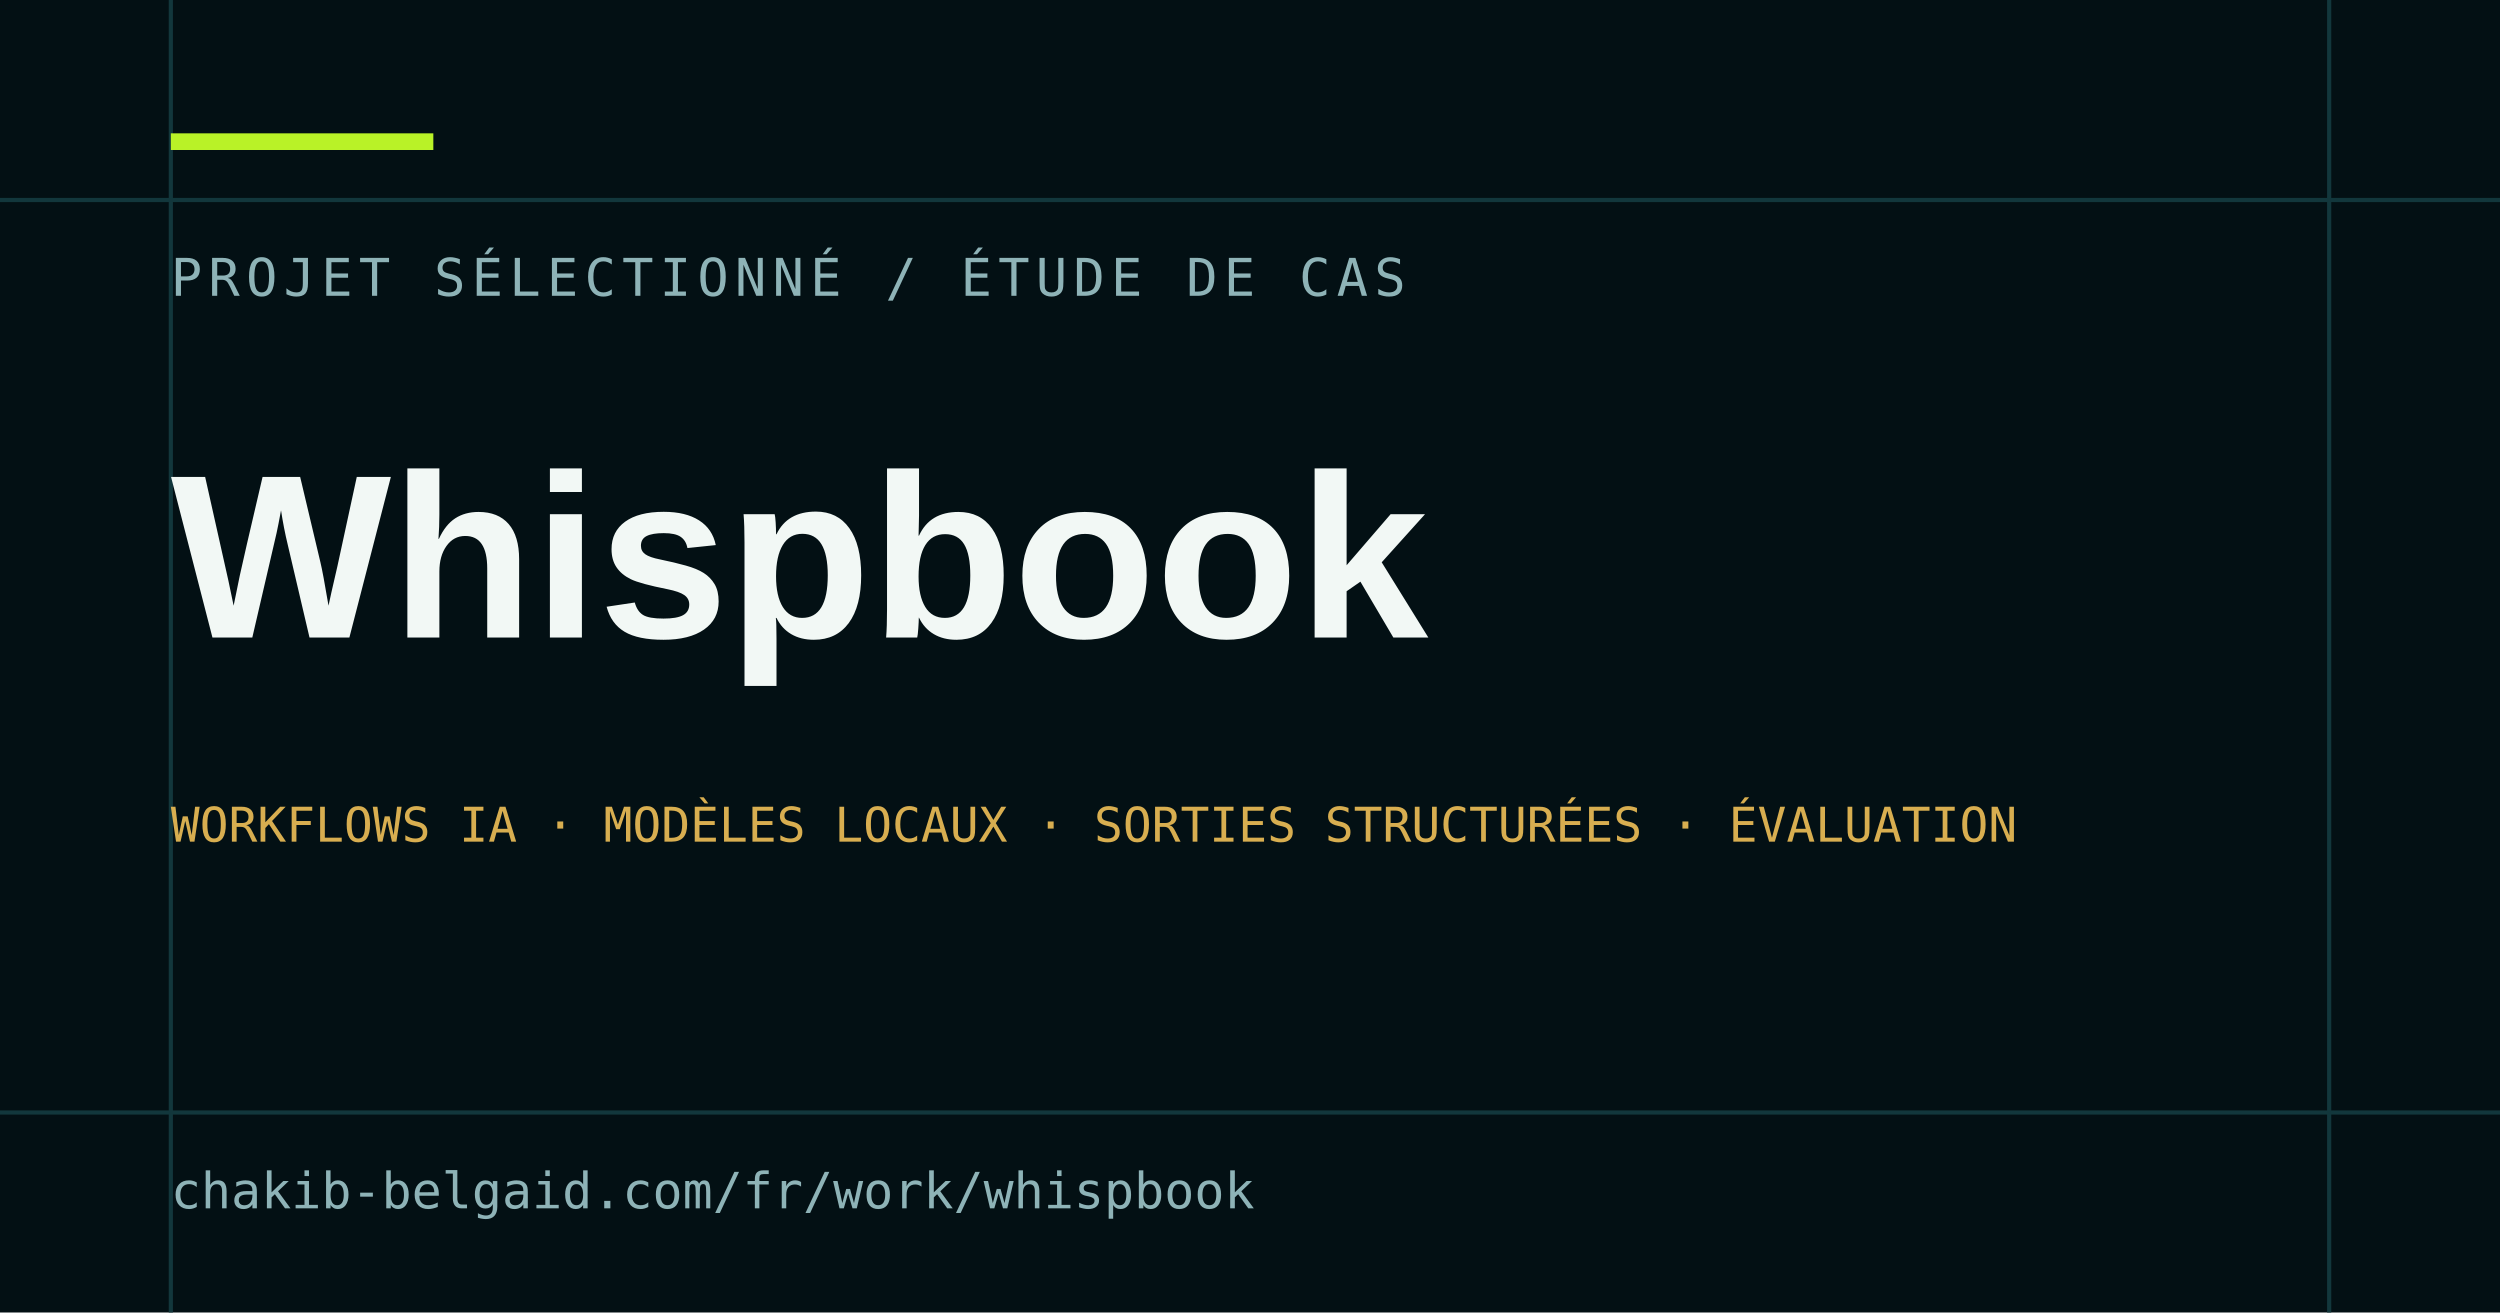
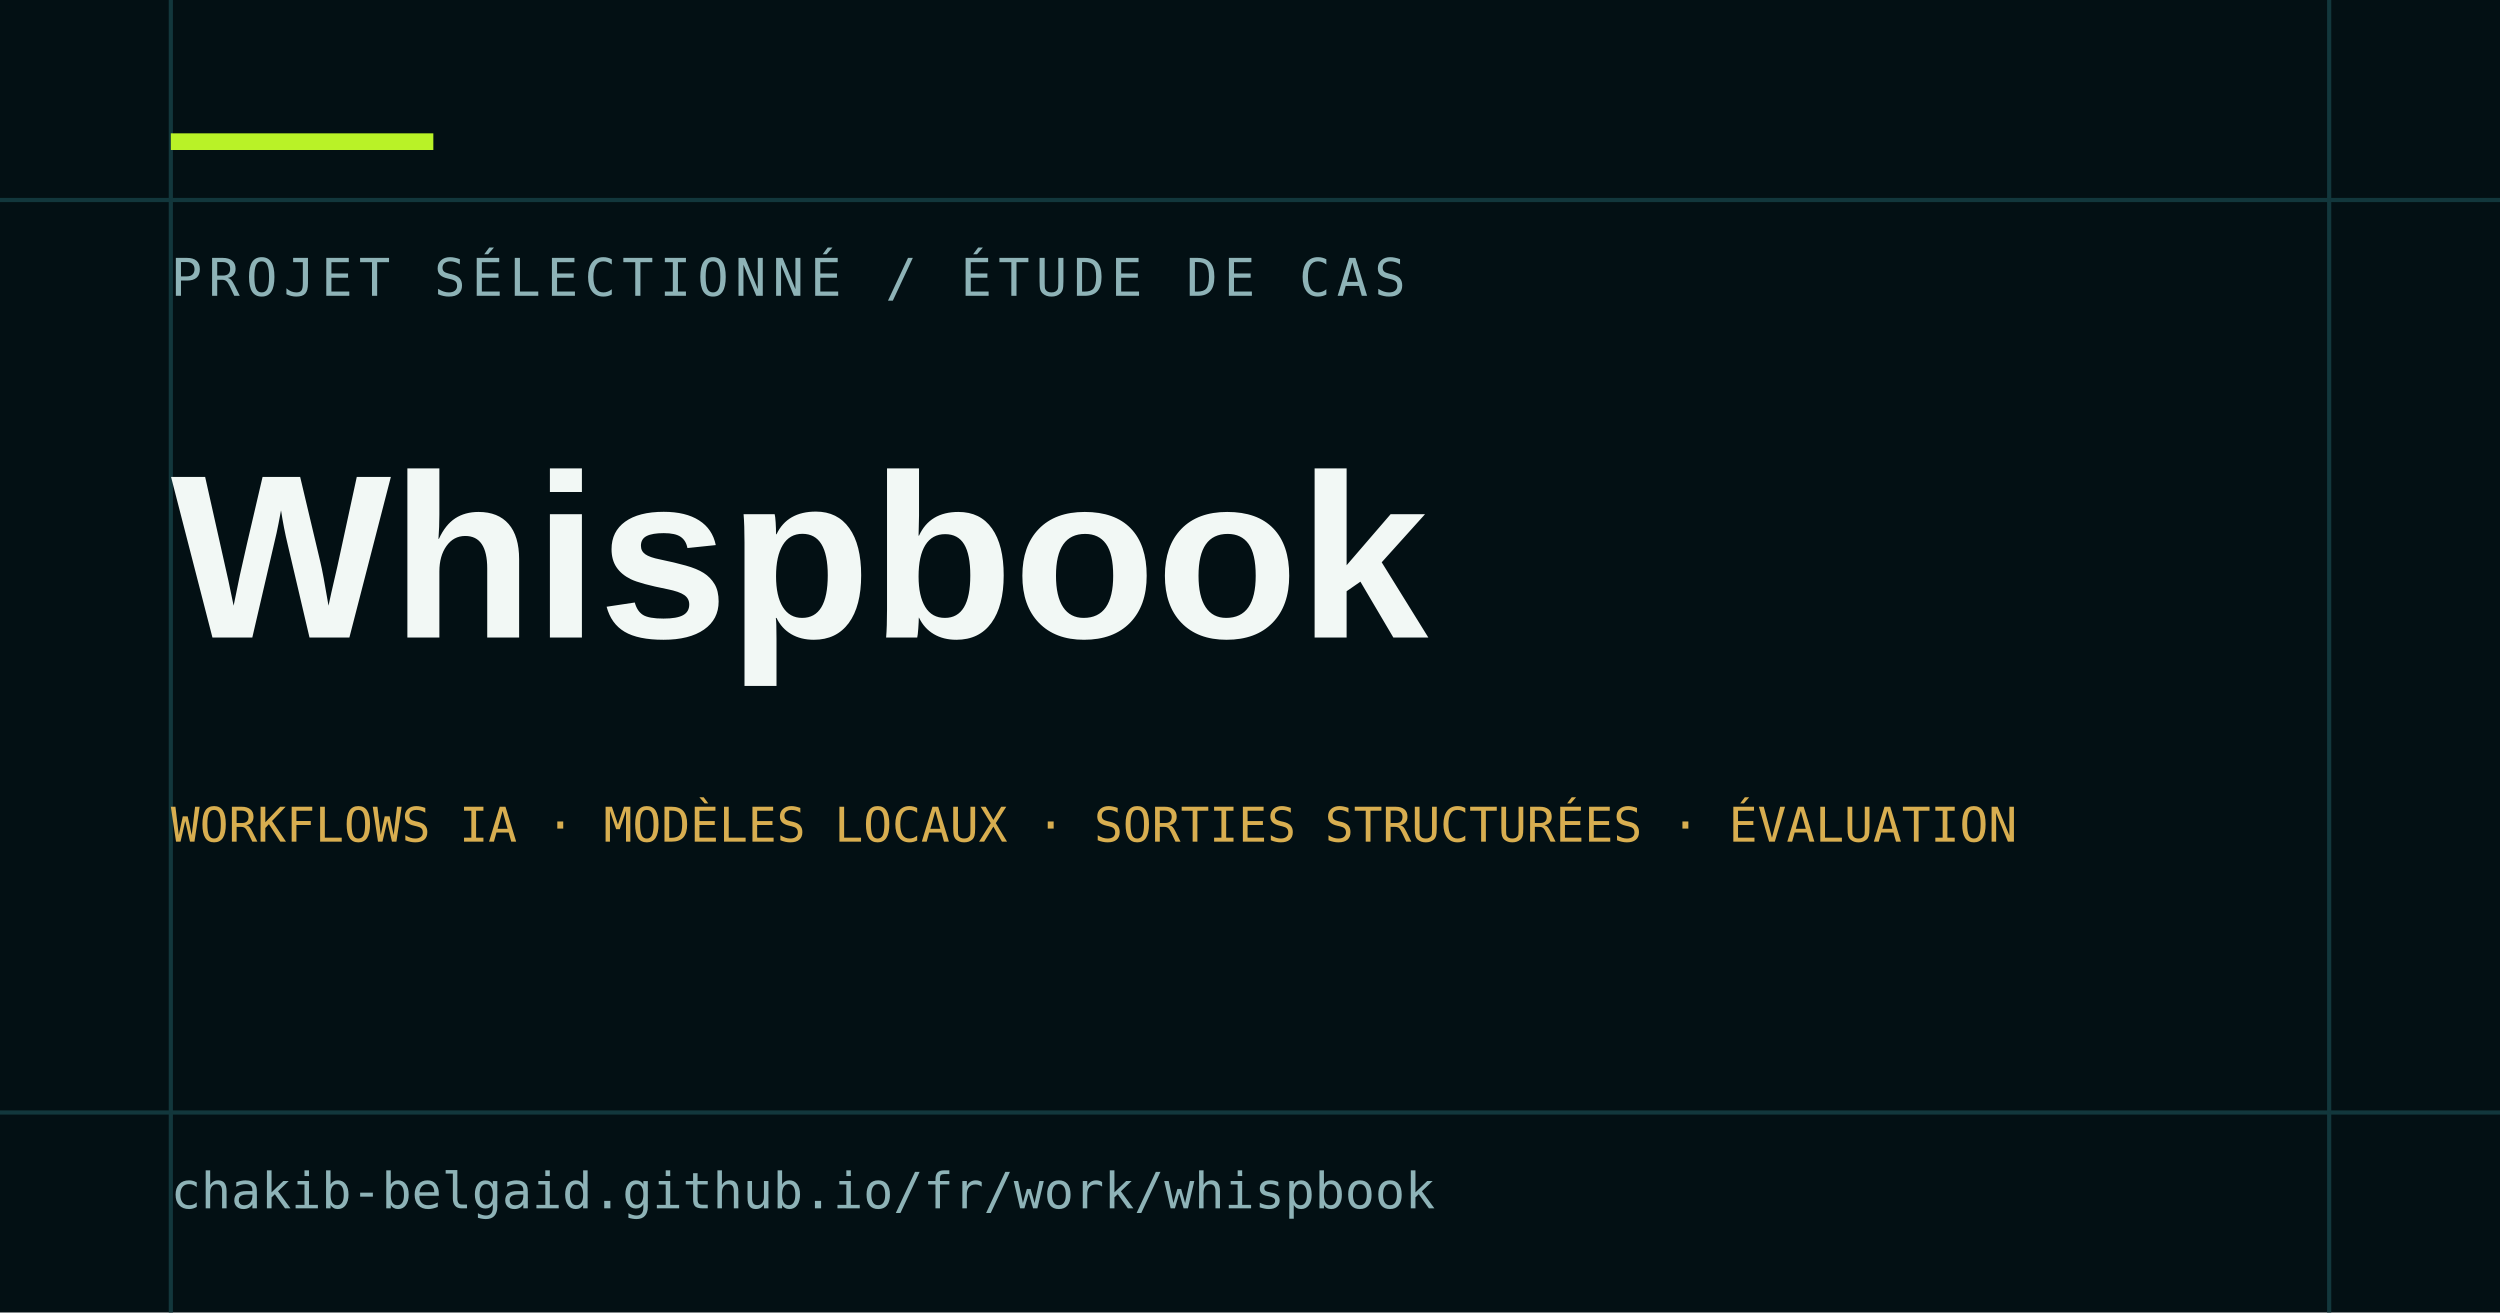
<svg xmlns="http://www.w3.org/2000/svg" width="1200" height="630" viewBox="0 0 1200 630" role="img" aria-labelledby="title desc">
  <rect width="1200" height="630" fill="#031014" />
  <path d="M0 96H1200M0 534H1200M82 0V630M1118 0V630" stroke="#12373c" stroke-width="2" />
  <rect x="82" y="64" width="126" height="8" fill="#b9f227" />
  <text x="82" y="142" fill="#8eb3b7" font-family="'IBM Plex Mono',monospace" font-size="25" letter-spacing="3">PROJET SÉLECTIONNÉ / ÉTUDE DE CAS</text>
  <text x="82" y="306" fill="#f2f8f5" font-family="Arial,sans-serif" font-size="112" font-weight="700">Whispbook</text>
  <text x="82" y="404" fill="#d8ae50" font-family="'IBM Plex Mono',monospace" font-size="23">WORKFLOWS IA · MODÈLES LOCAUX · SORTIES STRUCTURÉES · ÉVALUATION</text>
-   <text x="82" y="580" fill="#8eb3b7" font-family="'IBM Plex Mono',monospace" font-size="24">chakib-belgaid.com/fr/work/whispbook</text>
+   <text x="82" y="580" fill="#8eb3b7" font-family="'IBM Plex Mono',monospace" font-size="24">chakib-belgaid.github.io/fr/work/whispbook</text>
</svg>
